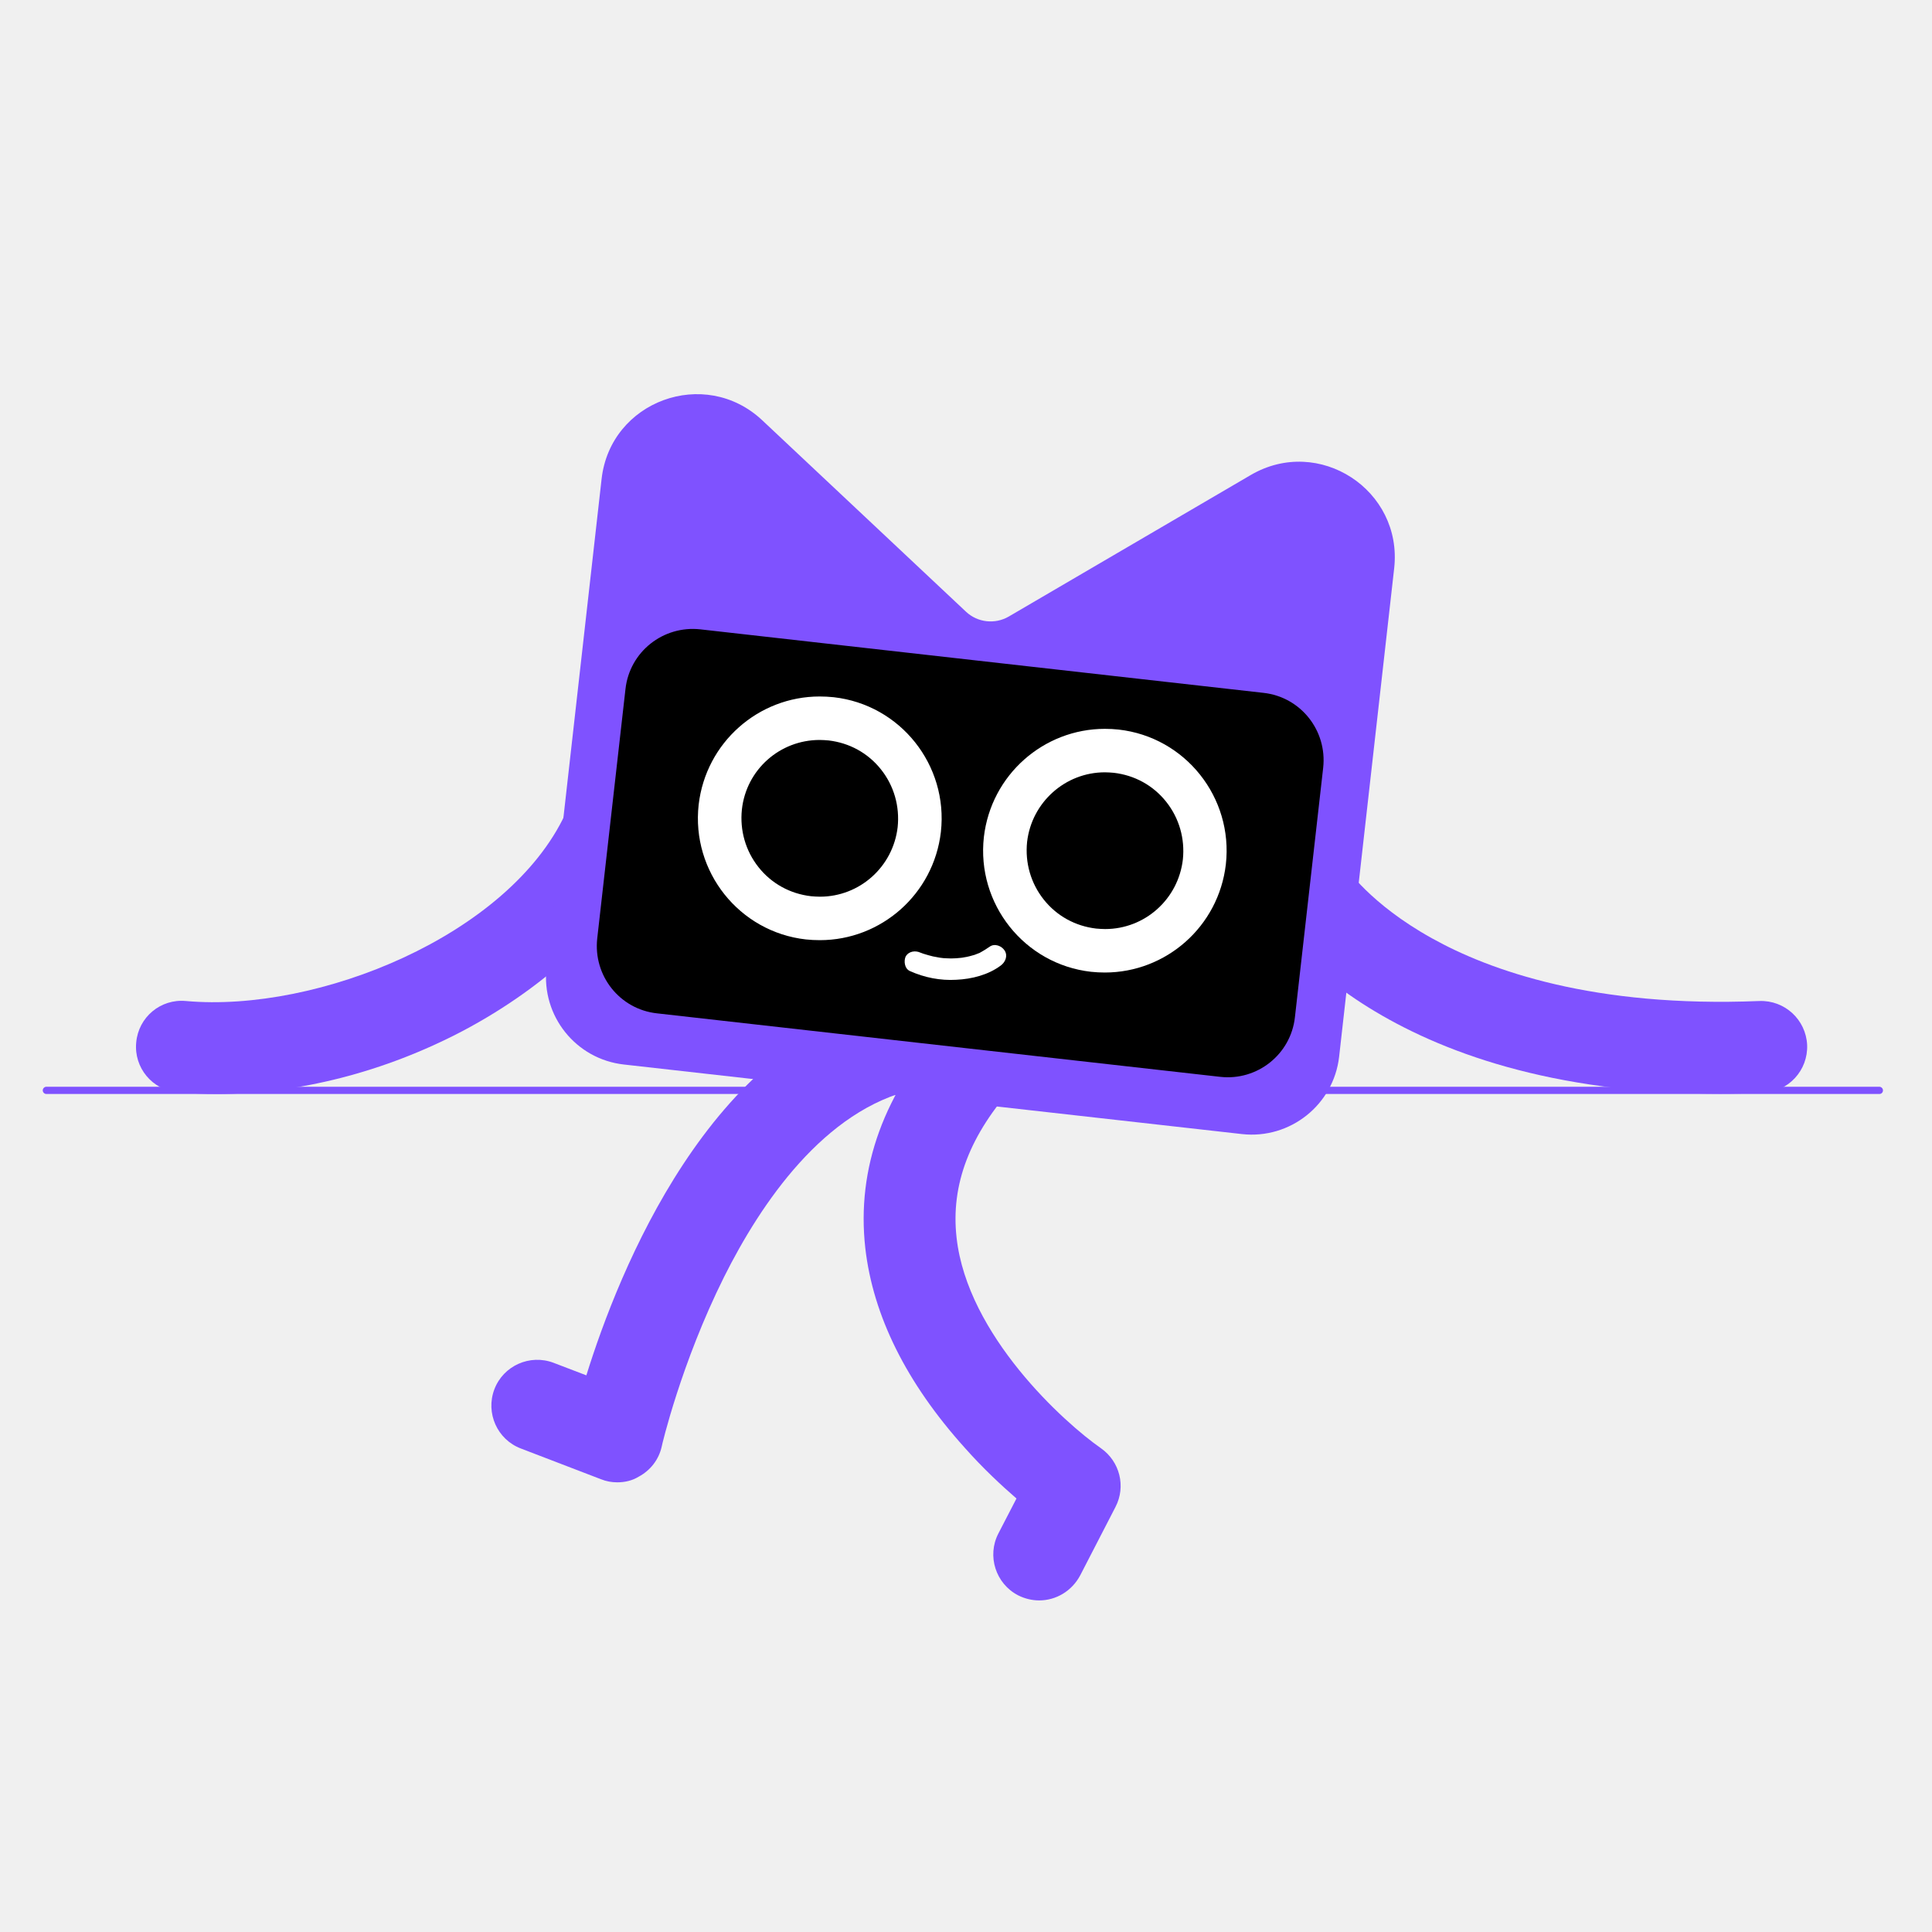
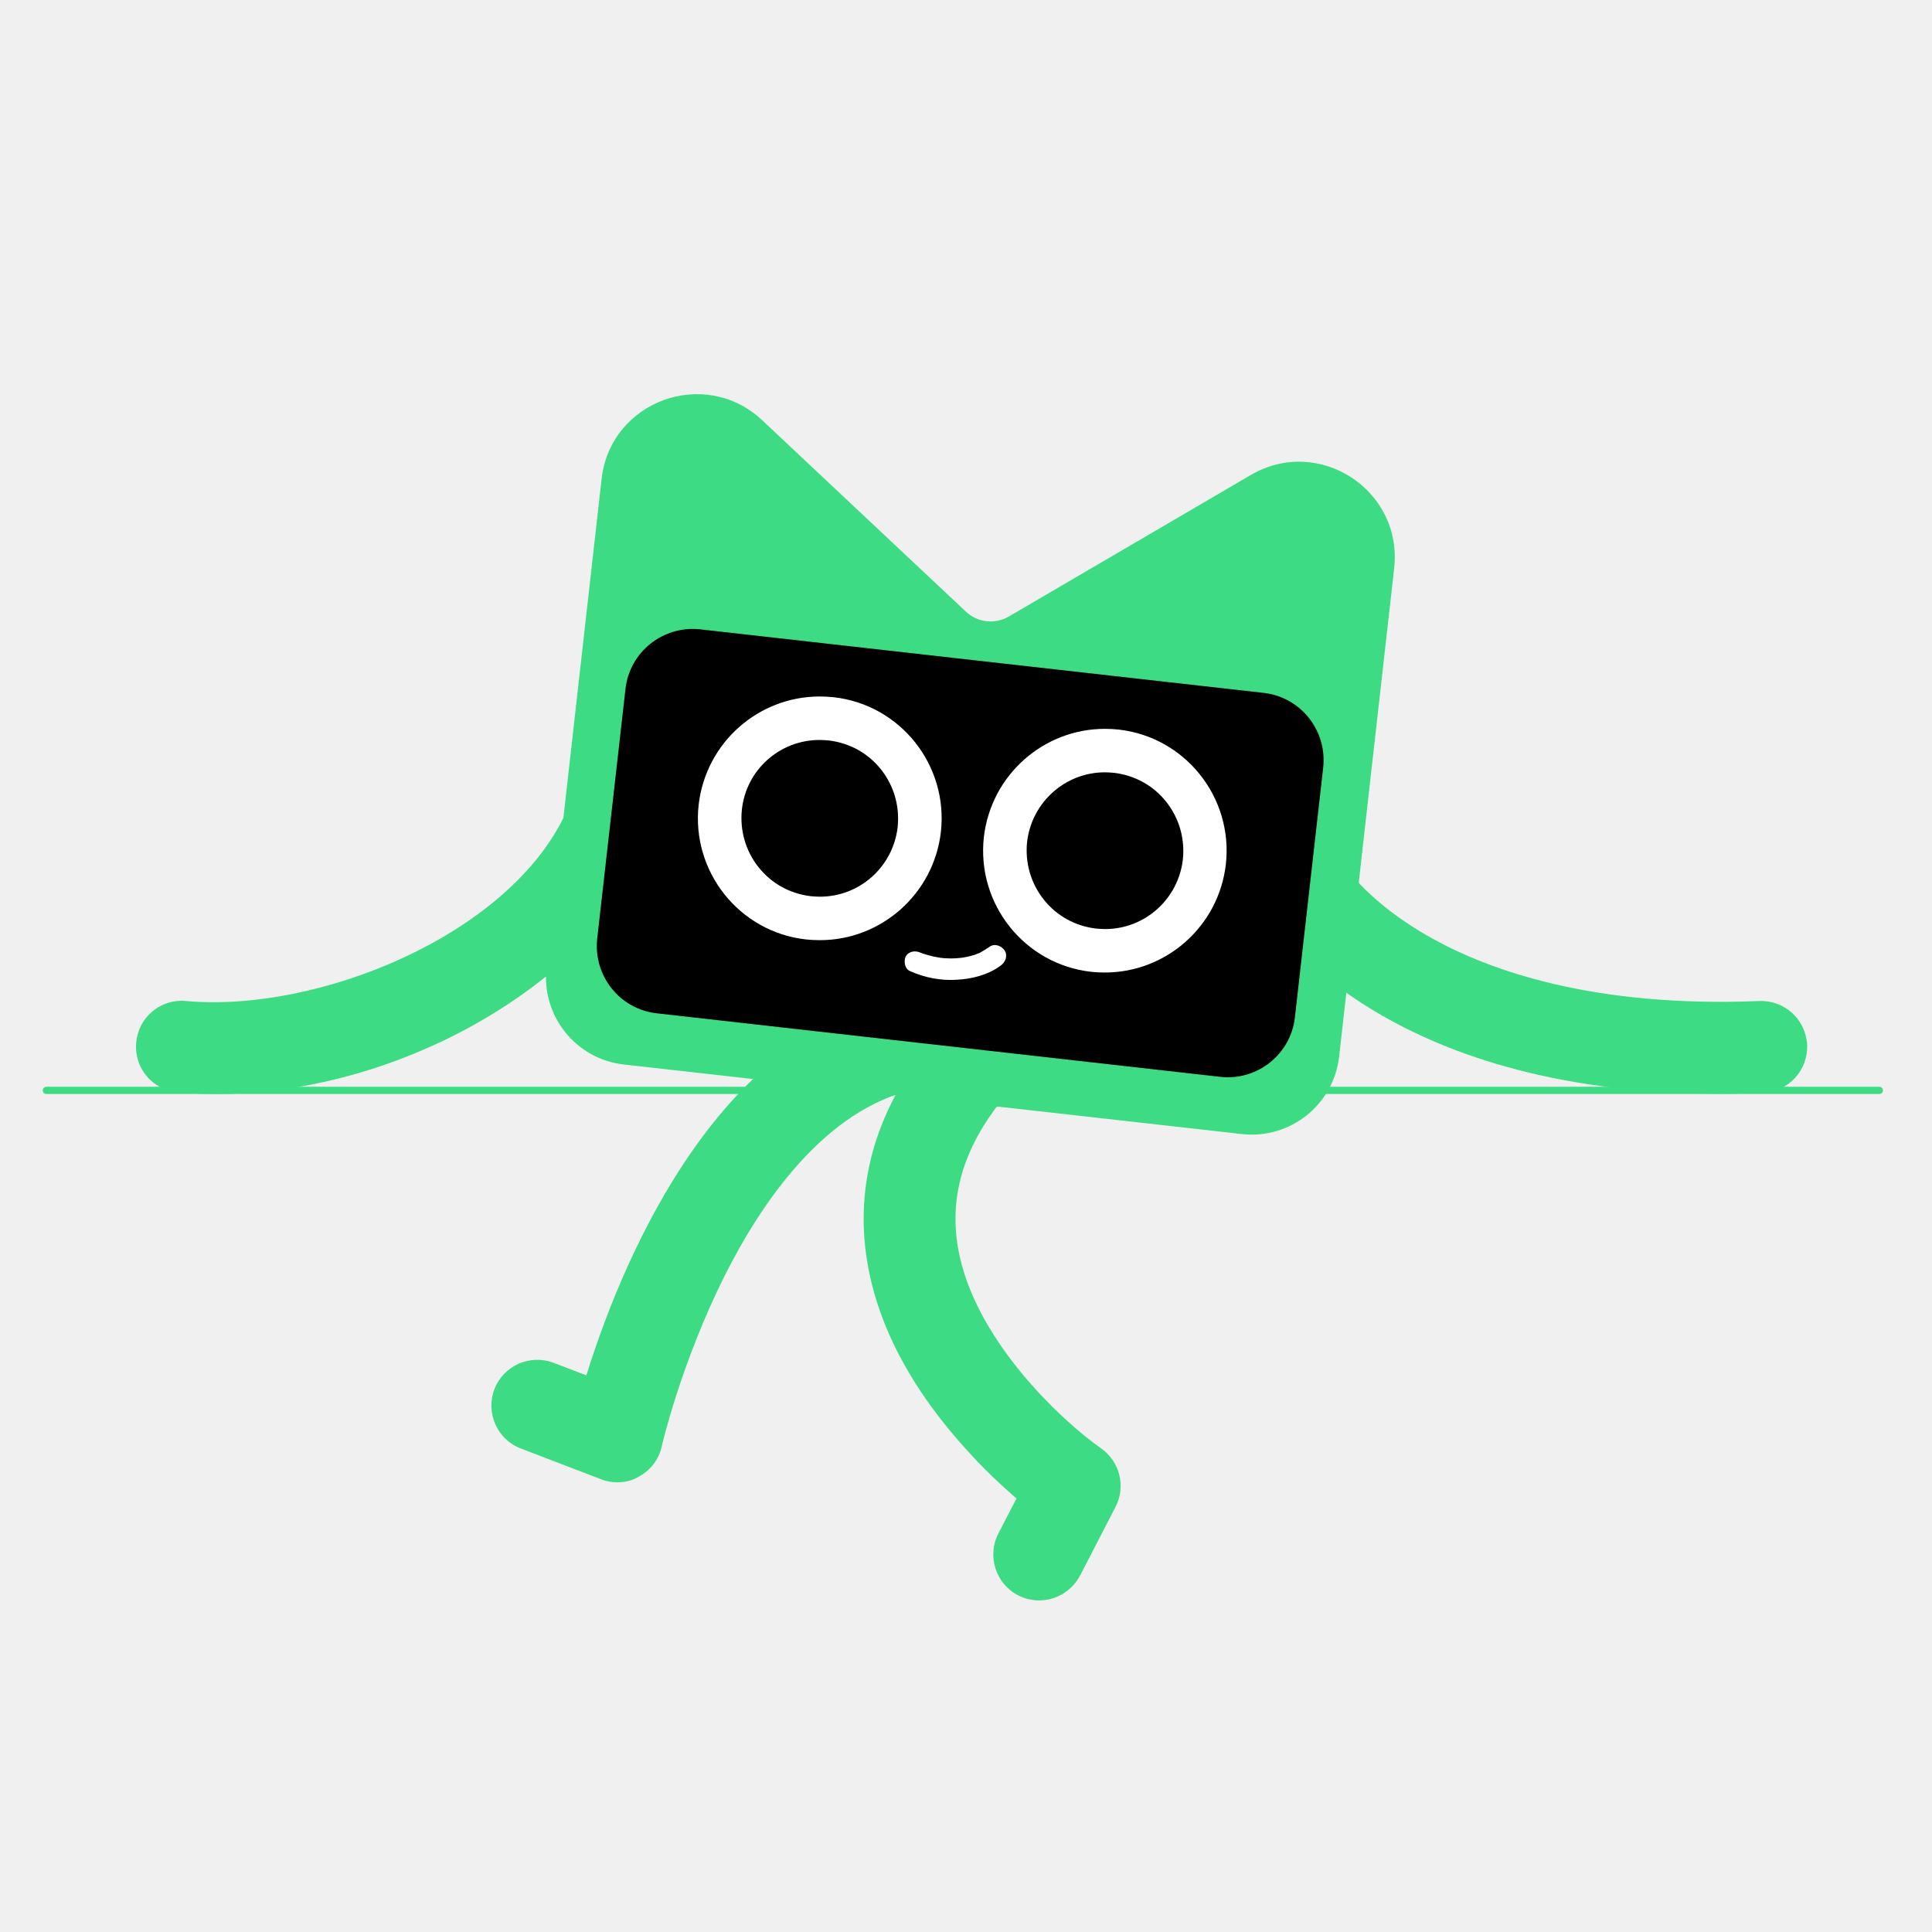
<svg xmlns="http://www.w3.org/2000/svg" version="1.1" id="Layer_1" x="0px" y="0px" viewBox="0 0 800 800" style="enable-background:new 0 0 800 800;" xml:space="preserve">
  <style type="text/css">
- 	.st0{fill:#7F52FF;}
+ 	.st0{fill:#3DDC84;}
	.st1{fill:#FFFFFF;}
	.st2{fill:#FE2857;}
</style>
  <g>
    <g>
      <path class="st0" d="M255.6,613.8c-2.3,0-4.6-0.4-6.8-1.3l-33.1-12.7c-9.8-3.7-14.7-14.7-11-24.5c3.7-9.8,14.7-14.7,24.5-11    l13.6,5.2c13.4-43.1,51.2-138.4,127.5-155.5c10.2-2.3,20.4,4.1,22.7,14.4c2.3,10.2-4.1,20.4-14.4,22.7    c-37.2,8.4-63.4,46.9-78.8,77.7c-17.8,35.7-25.8,69.9-25.8,70.2c-1.2,5.4-4.7,9.9-9.6,12.5C261.8,613.1,258.7,613.8,255.6,613.8z" />
    </g>
    <g>
      <path class="st0" d="M430.3,662.7c-2.9,0-5.9-0.7-8.7-2.1c-9.3-4.8-13-16.3-8.2-25.6l7.5-14.5c-6.1-5.3-13.8-12.4-21.5-21.1    c-24.1-26.8-37.9-54.6-41.1-82.6c-3.7-33.1,7.7-64.5,34-93.3c7.1-7.8,19.1-8.3,26.8-1.3c7.8,7.1,8.3,19.1,1.3,26.8    c-18.8,20.7-26.8,41.5-24.3,63.5c4.5,40.5,44.7,76.7,59.8,87.2c7.8,5.5,10.4,15.8,6,24.3l-14.6,28.3    C443.8,658.9,437.2,662.7,430.3,662.7z" />
    </g>
    <g>
      <g>
        <path class="st0" d="M712.1,452.9c-140.1,0-185.3-70.7-187.2-73.8l32.4-19.9l-0.1-0.2c0.1,0.2,10.1,15.3,35.7,29.5     c24,13.4,67.1,28.8,135.6,26c10.5-0.4,19.3,7.7,19.8,18.2c0.4,10.5-7.7,19.3-18.2,19.8C723.8,452.8,717.9,452.9,712.1,452.9z" />
      </g>
      <g>
        <path class="st0" d="M89.8,453c-5.4,0-10.8-0.2-16.2-0.7c-10.5-0.9-18.2-10.2-17.2-20.6c0.9-10.5,10.1-18.2,20.6-17.2     c54.7,4.9,133.6-27.2,157.1-77.5c4.4-9.5,15.8-13.6,25.3-9.2c9.5,4.4,13.6,15.8,9.2,25.3c-13.1,27.9-41.1,54.8-77,73.8     C159.2,443.9,123.6,453,89.8,453z" />
      </g>
      <g>
        <path class="st0" d="M258.4,440.8l255.9,28.8c19.9,2.2,37.9-12.1,40.2-32l22.8-202.3c3.6-32.4-31.2-55.1-59.4-38.6l-100.2,58.6     c-5.7,3.3-12.9,2.5-17.7-2l-84.4-79.3c-23.8-22.3-62.9-8-66.5,24.4l-22.8,202.3C224.1,420.6,238.4,438.6,258.4,440.8z" />
      </g>
      <g>
        <g>
          <path d="M505.3,445.9L272,419.6c-15.4-1.7-26.4-15.6-24.7-31L259,285.3c1.7-15.4,15.6-26.4,31-24.7l233.2,26.3      c15.4,1.7,26.4,15.6,24.7,31l-11.7,103.3C534.5,436.6,520.6,447.6,505.3,445.9z" />
        </g>
      </g>
      <g>
        <g>
          <g>
            <path class="st1" d="M376.8,402.1c6,2.7,12.6,4,19.2,3.6c6.4-0.3,13.2-2,18.4-5.9c1.9-1.4,3-4,1.6-6.2       c-1.2-1.9-4.1-3.1-6.2-1.6c-1.1,0.8-2.3,1.5-3.5,2.2c-0.3,0.2-0.6,0.3-0.9,0.5c-0.8,0.4,0.5-0.2-0.1,0       c-0.6,0.2-1.2,0.5-1.8,0.7c-1.4,0.4-2.8,0.8-4.2,1c-0.4,0.1-0.7,0.1-1.1,0.2c0.6-0.1,0.4-0.1-0.1,0c-0.7,0.1-1.5,0.1-2.2,0.2       c-1.4,0.1-2.8,0.1-4.2,0c-0.7,0-1.5-0.1-2.2-0.2c-0.9-0.1,0.5,0.1-0.1,0c-0.4-0.1-0.7-0.1-1.1-0.2c-1.3-0.2-2.7-0.5-4-0.9       c-0.7-0.2-1.3-0.4-2-0.6c-0.3-0.1-0.5-0.2-0.8-0.3c-1.1-0.4,0.5,0.2-0.3-0.1c-2.1-1-4.9-0.7-6.2,1.6       C374.2,397.9,374.5,401.1,376.8,402.1L376.8,402.1z" />
          </g>
        </g>
      </g>
      <g>
        <g>
          <path class="st1" d="M339.4,306.4c1.2,0,2.5,0.1,3.7,0.2c8.6,1,16.3,5.2,21.7,12s7.8,15.3,6.9,23.9      c-1.9,16.4-15.7,28.8-32.2,28.8c-1.2,0-2.5-0.1-3.7-0.2c-8.6-1-16.3-5.2-21.7-12c-5.4-6.8-7.8-15.3-6.9-23.9      C309,318.7,322.9,306.4,339.4,306.4C339.4,306.4,339.4,306.4,339.4,306.4 M339.4,288.4c-25.3,0-47.1,19-50.1,44.8      c-3.1,27.7,16.8,52.7,44.4,55.8c1.9,0.2,3.8,0.3,5.8,0.3c25.3,0,47.1-19,50.1-44.8c3.1-27.7-16.8-52.7-44.4-55.8      C343.2,288.5,341.3,288.4,339.4,288.4L339.4,288.4z" />
        </g>
        <g>
          <path class="st1" d="M457.5,319.8c1.2,0,2.5,0.1,3.7,0.2c8.6,1,16.3,5.2,21.7,12c5.4,6.8,7.8,15.3,6.9,23.9      c-1.9,16.4-15.7,28.8-32.2,28.8c-1.2,0-2.5-0.1-3.7-0.2c-8.6-1-16.3-5.2-21.7-12s-7.8-15.3-6.9-23.9      C427.2,332.2,441.1,319.8,457.5,319.8C457.5,319.8,457.5,319.8,457.5,319.8 M457.5,301.8c-25.3,0-47.1,19-50.1,44.8      c-3.1,27.7,16.8,52.7,44.4,55.8c1.9,0.2,3.8,0.3,5.7,0.3c25.3,0,47.1-19,50.1-44.8c3.1-27.7-16.8-52.7-44.4-55.8      C461.4,301.9,459.4,301.8,457.5,301.8L457.5,301.8z" />
        </g>
      </g>
    </g>
    <g>
      <path class="st0" d="M778.2,453h-759c-0.8,0-1.5-0.7-1.5-1.5s0.7-1.5,1.5-1.5h759c0.8,0,1.5,0.7,1.5,1.5S779.1,453,778.2,453z" />
    </g>
  </g>
</svg>
